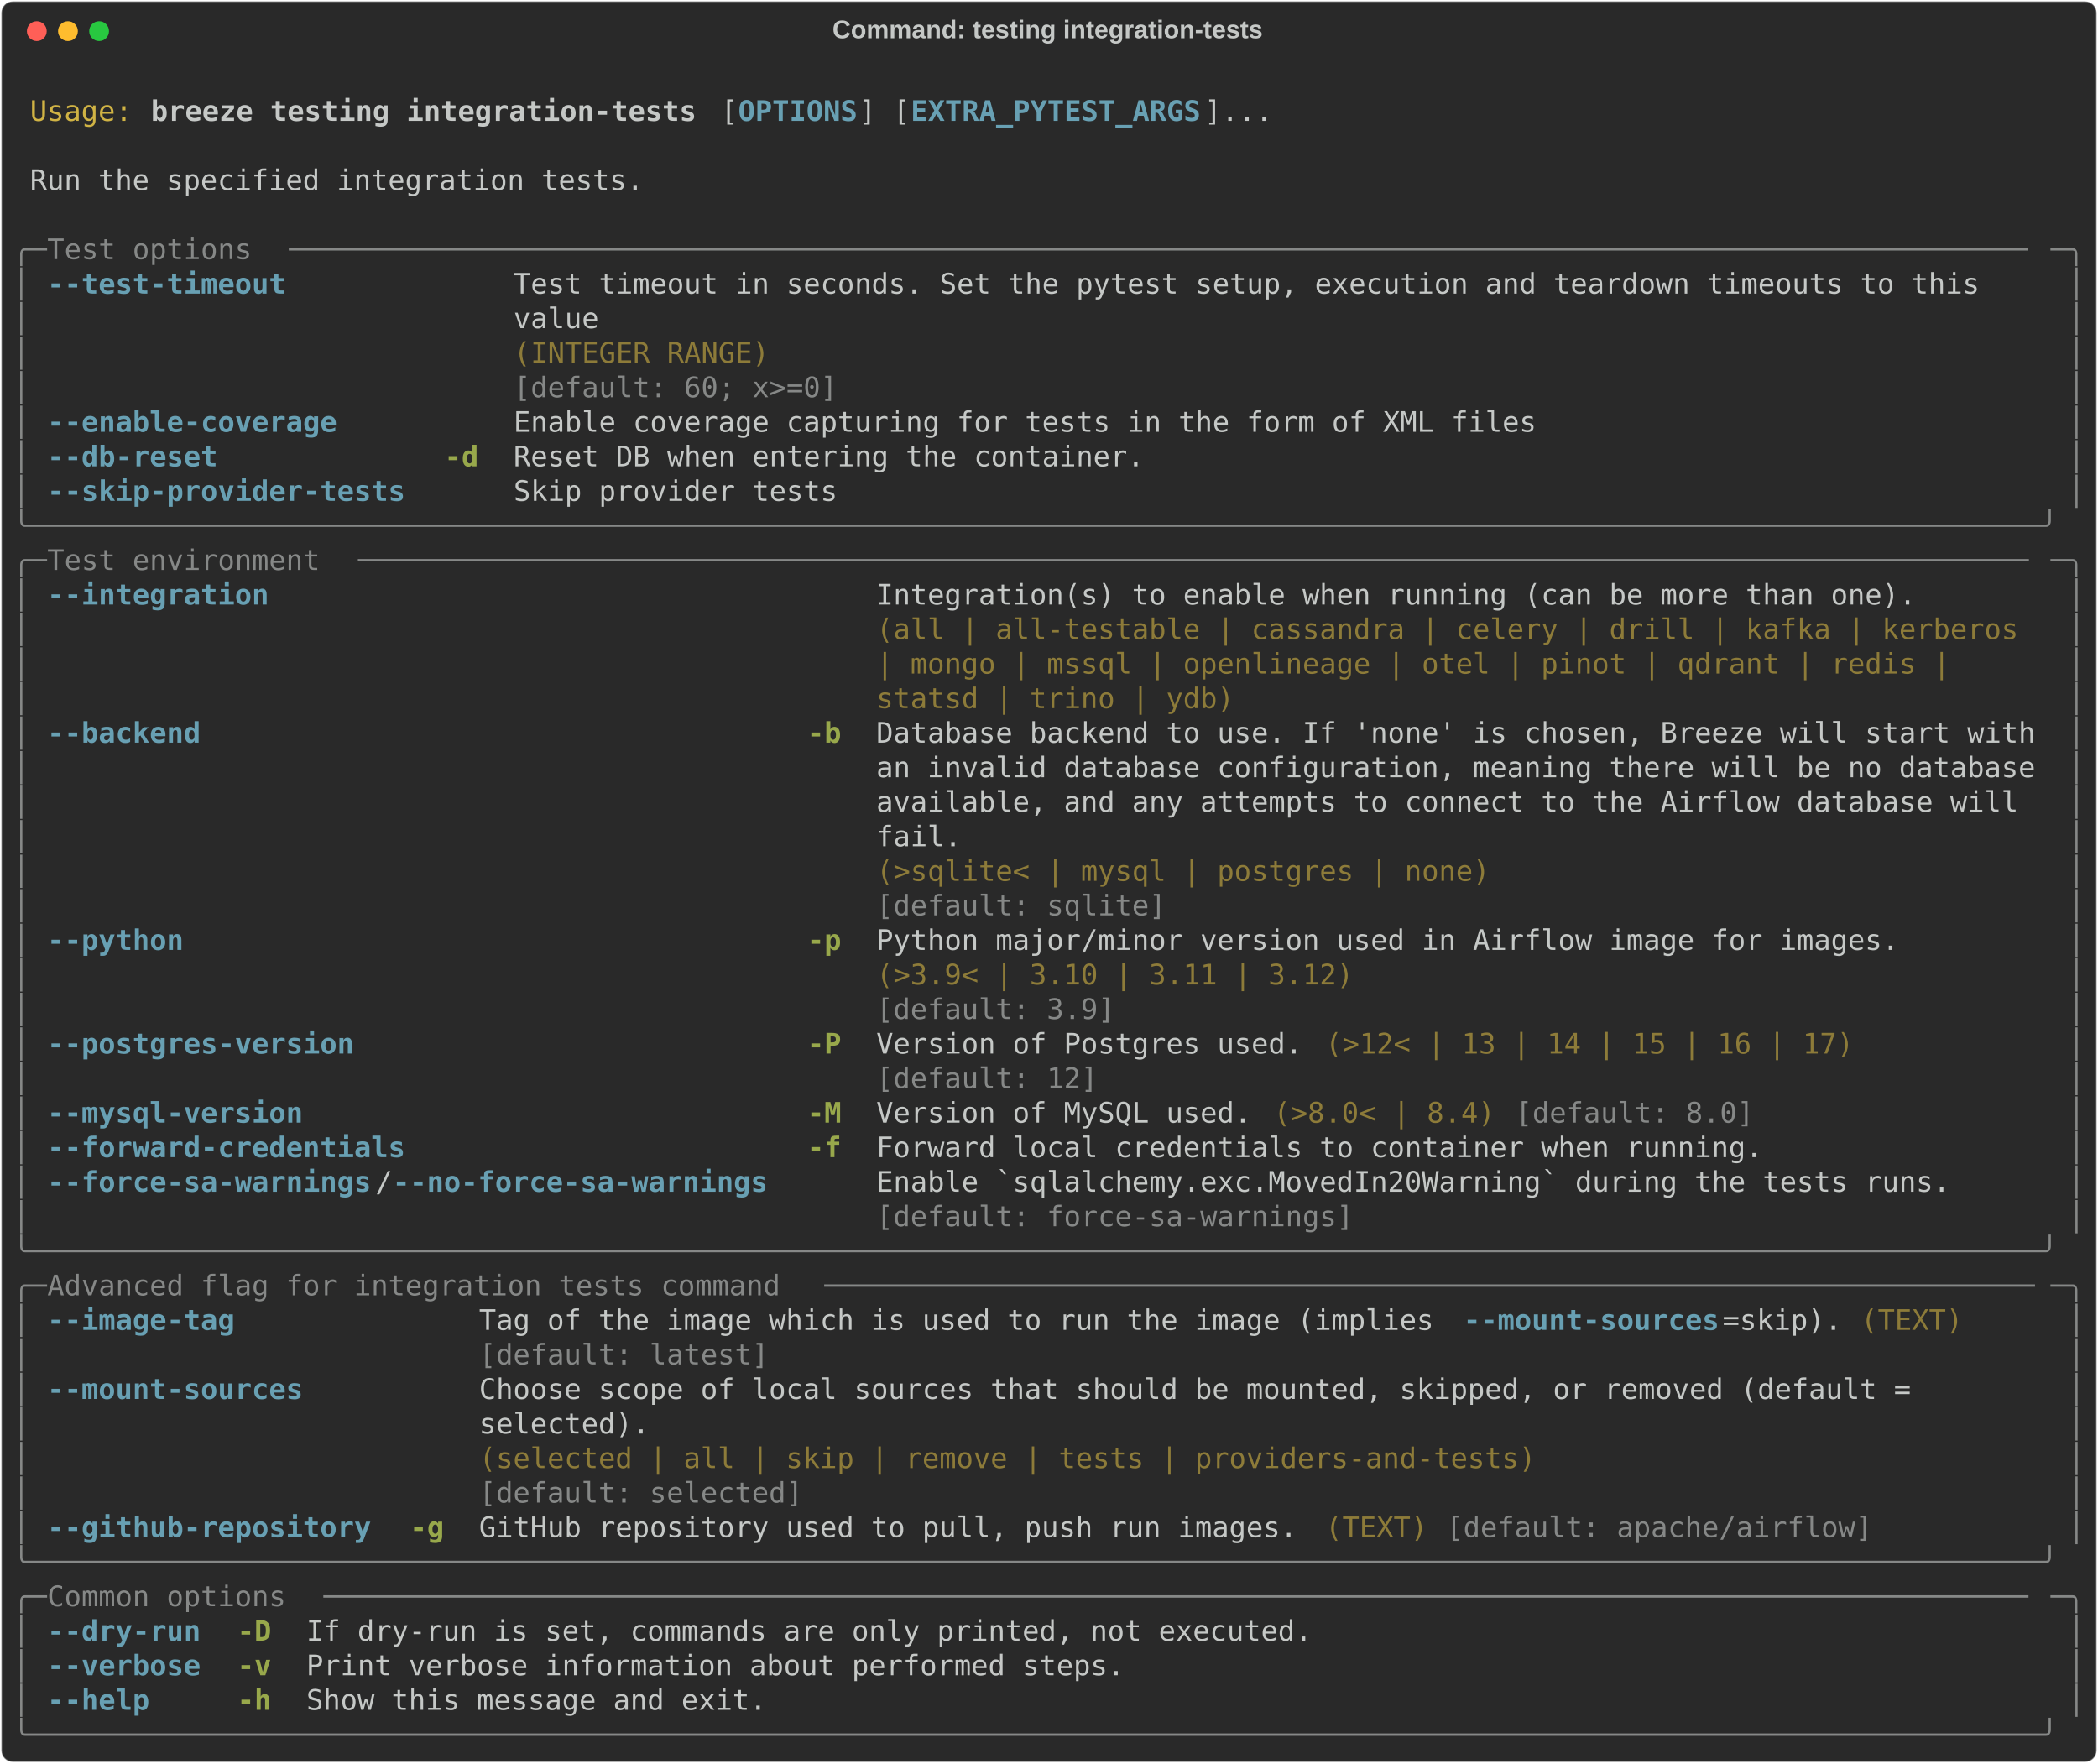
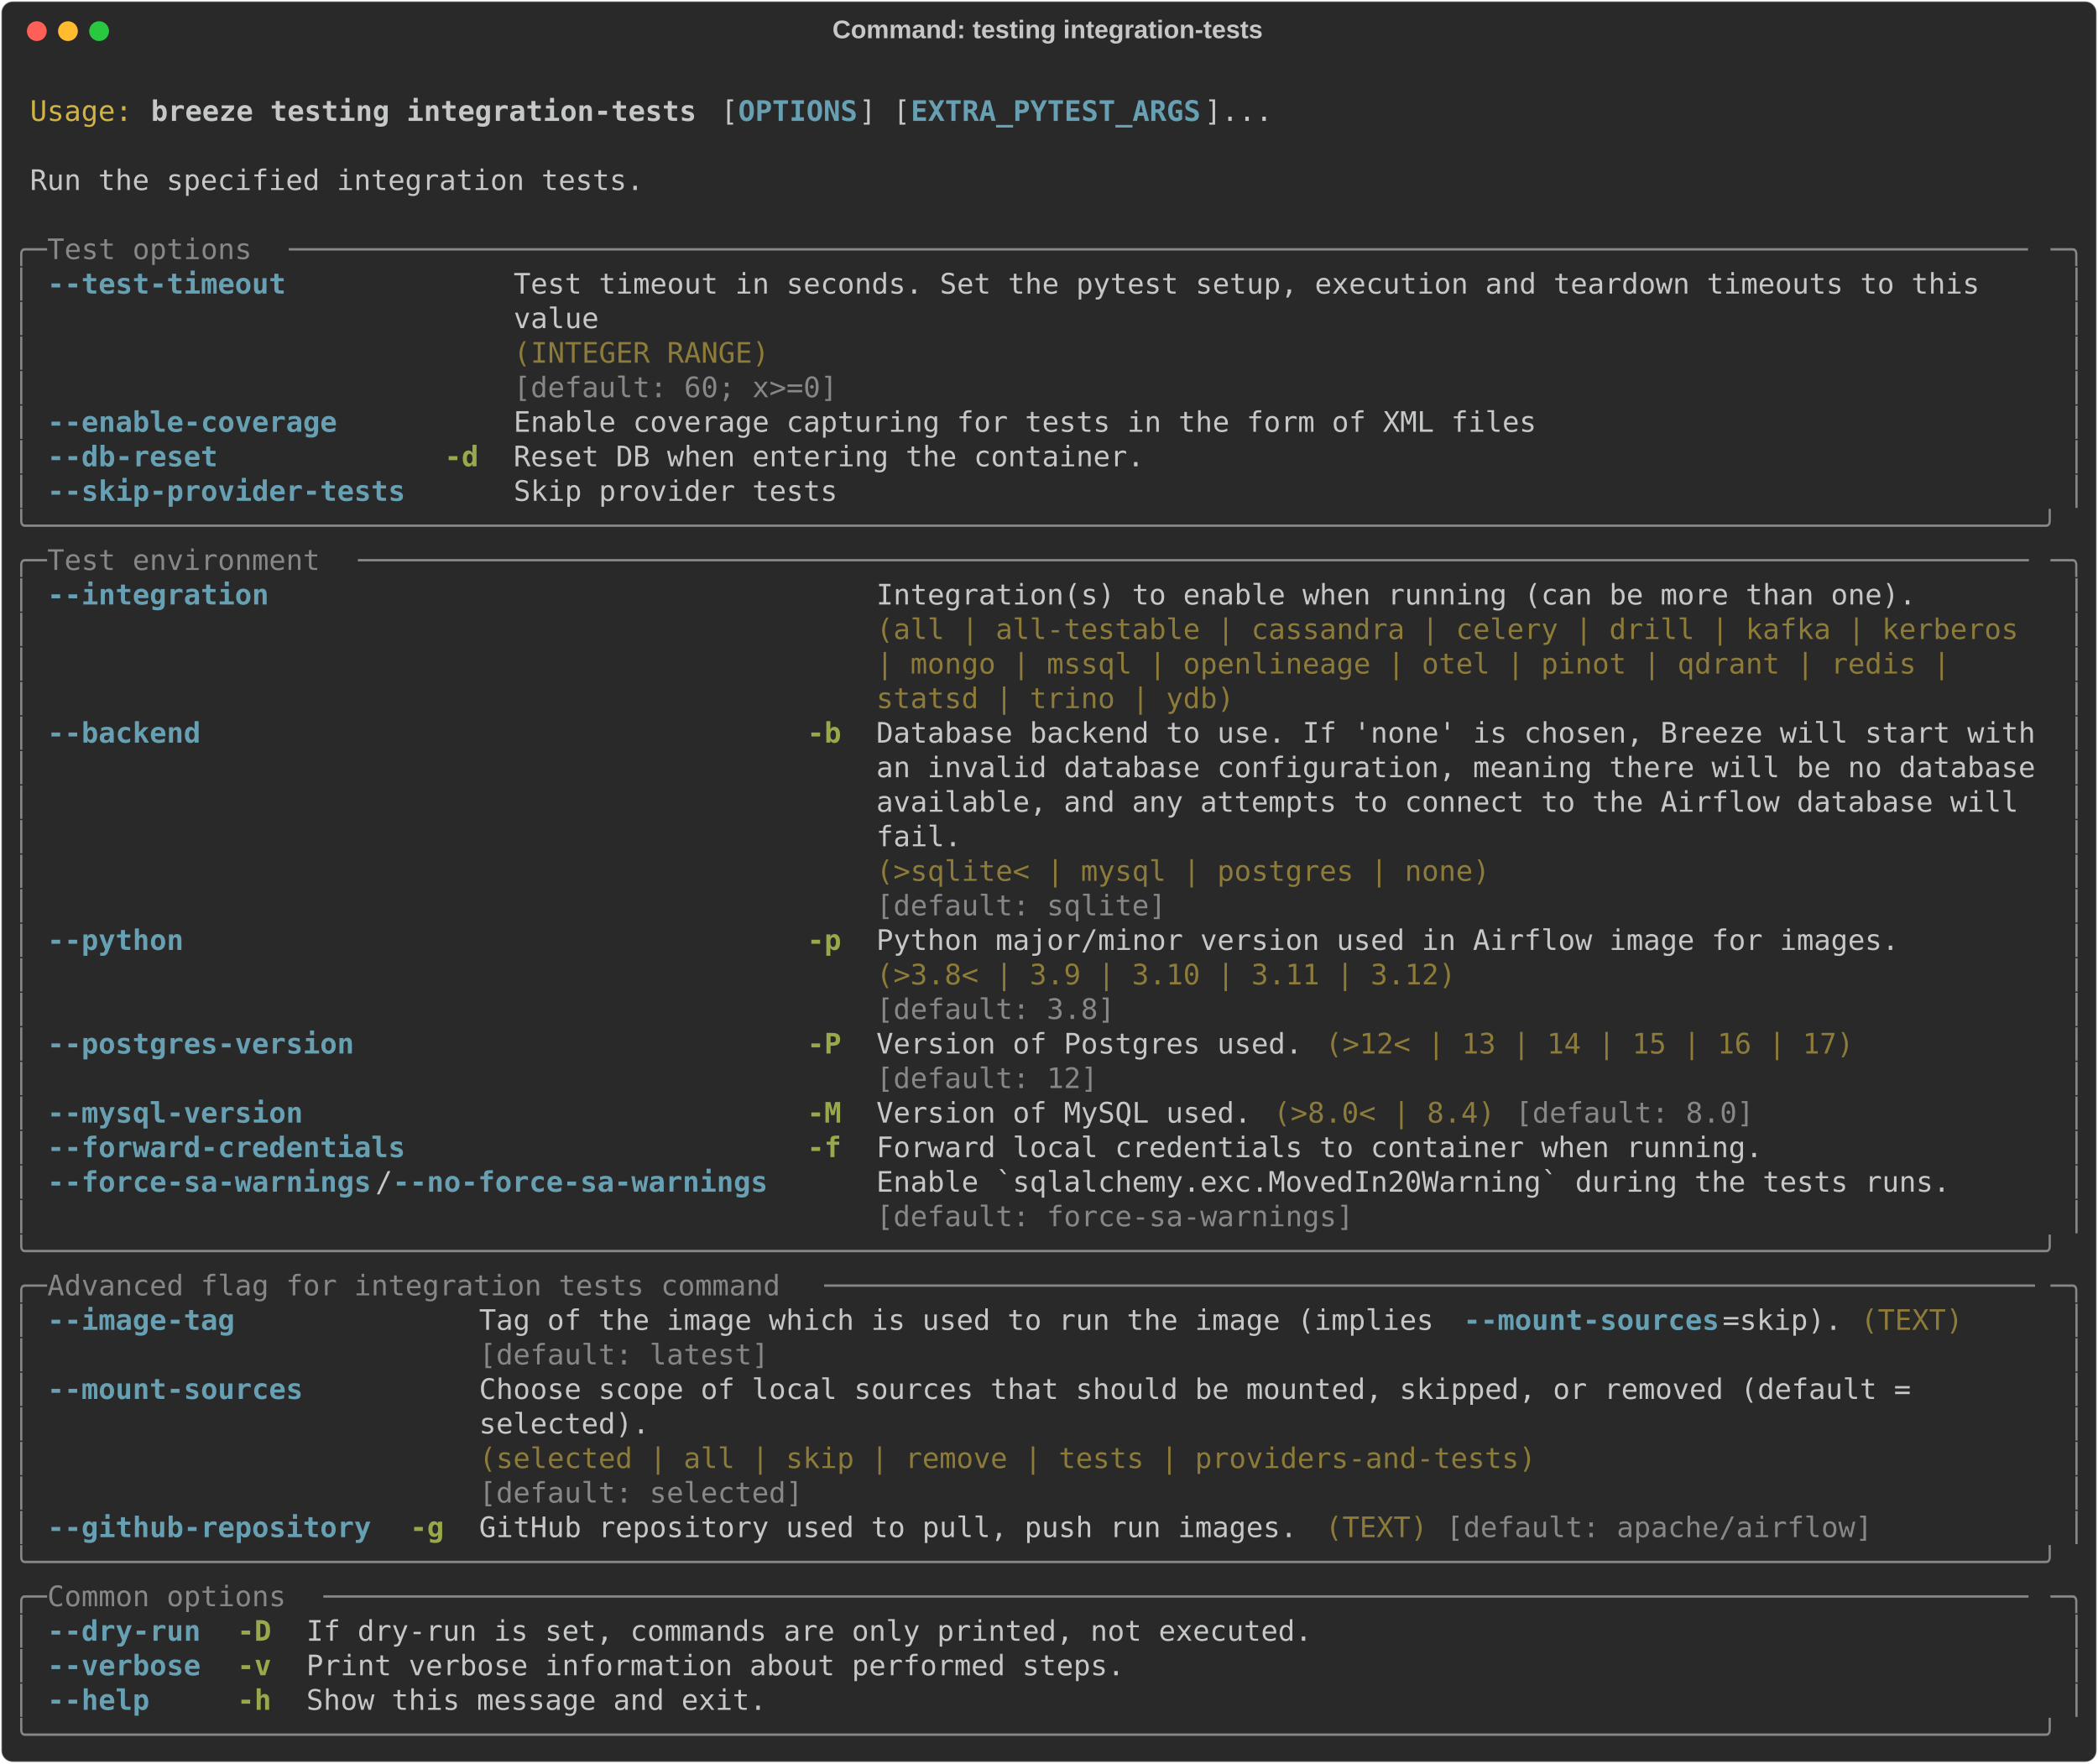
<svg xmlns="http://www.w3.org/2000/svg" class="rich-terminal" viewBox="0 0 1482 1245.6">
  <style>

    @font-face {
        font-family: "Fira Code";
        src: local("FiraCode-Regular"),
                url("https://cdnjs.cloudflare.com/ajax/libs/firacode/6.2.0/woff2/FiraCode-Regular.woff2") format("woff2"),
                url("https://cdnjs.cloudflare.com/ajax/libs/firacode/6.2.0/woff/FiraCode-Regular.woff") format("woff");
        font-style: normal;
        font-weight: 400;
    }
    @font-face {
        font-family: "Fira Code";
        src: local("FiraCode-Bold"),
                url("https://cdnjs.cloudflare.com/ajax/libs/firacode/6.2.0/woff2/FiraCode-Bold.woff2") format("woff2"),
                url("https://cdnjs.cloudflare.com/ajax/libs/firacode/6.2.0/woff/FiraCode-Bold.woff") format("woff");
        font-style: bold;
        font-weight: 700;
    }

    .breeze-testing-integration-tests-matrix {
        font-family: Fira Code, monospace;
        font-size: 20px;
        line-height: 24.4px;
        font-variant-east-asian: full-width;
    }

    .breeze-testing-integration-tests-title {
        font-size: 18px;
        font-weight: bold;
        font-family: arial;
    }

    .breeze-testing-integration-tests-r1 { fill: #c5c8c6 }
.breeze-testing-integration-tests-r2 { fill: #d0b344 }
.breeze-testing-integration-tests-r3 { fill: #c5c8c6;font-weight: bold }
.breeze-testing-integration-tests-r4 { fill: #68a0b3;font-weight: bold }
.breeze-testing-integration-tests-r5 { fill: #868887 }
.breeze-testing-integration-tests-r6 { fill: #8d7b39 }
.breeze-testing-integration-tests-r7 { fill: #98a84b;font-weight: bold }
    </style>
  <defs>
    <clipPath id="breeze-testing-integration-tests-clip-terminal">
      <rect x="0" y="0" width="1463.0" height="1194.6" />
    </clipPath>
    <clipPath id="breeze-testing-integration-tests-line-0">
      <rect x="0" y="1.5" width="1464" height="24.65" />
    </clipPath>
    <clipPath id="breeze-testing-integration-tests-line-1">
      <rect x="0" y="25.9" width="1464" height="24.65" />
    </clipPath>
    <clipPath id="breeze-testing-integration-tests-line-2">
      <rect x="0" y="50.3" width="1464" height="24.65" />
    </clipPath>
    <clipPath id="breeze-testing-integration-tests-line-3">
      <rect x="0" y="74.7" width="1464" height="24.65" />
    </clipPath>
    <clipPath id="breeze-testing-integration-tests-line-4">
      <rect x="0" y="99.1" width="1464" height="24.65" />
    </clipPath>
    <clipPath id="breeze-testing-integration-tests-line-5">
      <rect x="0" y="123.5" width="1464" height="24.65" />
    </clipPath>
    <clipPath id="breeze-testing-integration-tests-line-6">
      <rect x="0" y="147.9" width="1464" height="24.65" />
    </clipPath>
    <clipPath id="breeze-testing-integration-tests-line-7">
      <rect x="0" y="172.3" width="1464" height="24.65" />
    </clipPath>
    <clipPath id="breeze-testing-integration-tests-line-8">
      <rect x="0" y="196.7" width="1464" height="24.65" />
    </clipPath>
    <clipPath id="breeze-testing-integration-tests-line-9">
      <rect x="0" y="221.1" width="1464" height="24.65" />
    </clipPath>
    <clipPath id="breeze-testing-integration-tests-line-10">
      <rect x="0" y="245.5" width="1464" height="24.65" />
    </clipPath>
    <clipPath id="breeze-testing-integration-tests-line-11">
      <rect x="0" y="269.9" width="1464" height="24.65" />
    </clipPath>
    <clipPath id="breeze-testing-integration-tests-line-12">
      <rect x="0" y="294.3" width="1464" height="24.65" />
    </clipPath>
    <clipPath id="breeze-testing-integration-tests-line-13">
      <rect x="0" y="318.7" width="1464" height="24.65" />
    </clipPath>
    <clipPath id="breeze-testing-integration-tests-line-14">
      <rect x="0" y="343.1" width="1464" height="24.65" />
    </clipPath>
    <clipPath id="breeze-testing-integration-tests-line-15">
      <rect x="0" y="367.5" width="1464" height="24.65" />
    </clipPath>
    <clipPath id="breeze-testing-integration-tests-line-16">
      <rect x="0" y="391.9" width="1464" height="24.65" />
    </clipPath>
    <clipPath id="breeze-testing-integration-tests-line-17">
      <rect x="0" y="416.3" width="1464" height="24.65" />
    </clipPath>
    <clipPath id="breeze-testing-integration-tests-line-18">
      <rect x="0" y="440.7" width="1464" height="24.65" />
    </clipPath>
    <clipPath id="breeze-testing-integration-tests-line-19">
      <rect x="0" y="465.1" width="1464" height="24.65" />
    </clipPath>
    <clipPath id="breeze-testing-integration-tests-line-20">
      <rect x="0" y="489.5" width="1464" height="24.65" />
    </clipPath>
    <clipPath id="breeze-testing-integration-tests-line-21">
      <rect x="0" y="513.9" width="1464" height="24.65" />
    </clipPath>
    <clipPath id="breeze-testing-integration-tests-line-22">
      <rect x="0" y="538.3" width="1464" height="24.65" />
    </clipPath>
    <clipPath id="breeze-testing-integration-tests-line-23">
      <rect x="0" y="562.7" width="1464" height="24.65" />
    </clipPath>
    <clipPath id="breeze-testing-integration-tests-line-24">
      <rect x="0" y="587.1" width="1464" height="24.65" />
    </clipPath>
    <clipPath id="breeze-testing-integration-tests-line-25">
      <rect x="0" y="611.5" width="1464" height="24.65" />
    </clipPath>
    <clipPath id="breeze-testing-integration-tests-line-26">
      <rect x="0" y="635.9" width="1464" height="24.65" />
    </clipPath>
    <clipPath id="breeze-testing-integration-tests-line-27">
      <rect x="0" y="660.3" width="1464" height="24.65" />
    </clipPath>
    <clipPath id="breeze-testing-integration-tests-line-28">
      <rect x="0" y="684.7" width="1464" height="24.65" />
    </clipPath>
    <clipPath id="breeze-testing-integration-tests-line-29">
      <rect x="0" y="709.1" width="1464" height="24.65" />
    </clipPath>
    <clipPath id="breeze-testing-integration-tests-line-30">
      <rect x="0" y="733.5" width="1464" height="24.65" />
    </clipPath>
    <clipPath id="breeze-testing-integration-tests-line-31">
      <rect x="0" y="757.9" width="1464" height="24.65" />
    </clipPath>
    <clipPath id="breeze-testing-integration-tests-line-32">
      <rect x="0" y="782.3" width="1464" height="24.65" />
    </clipPath>
    <clipPath id="breeze-testing-integration-tests-line-33">
      <rect x="0" y="806.7" width="1464" height="24.65" />
    </clipPath>
    <clipPath id="breeze-testing-integration-tests-line-34">
      <rect x="0" y="831.1" width="1464" height="24.65" />
    </clipPath>
    <clipPath id="breeze-testing-integration-tests-line-35">
      <rect x="0" y="855.5" width="1464" height="24.65" />
    </clipPath>
    <clipPath id="breeze-testing-integration-tests-line-36">
      <rect x="0" y="879.9" width="1464" height="24.65" />
    </clipPath>
    <clipPath id="breeze-testing-integration-tests-line-37">
      <rect x="0" y="904.3" width="1464" height="24.65" />
    </clipPath>
    <clipPath id="breeze-testing-integration-tests-line-38">
      <rect x="0" y="928.7" width="1464" height="24.65" />
    </clipPath>
    <clipPath id="breeze-testing-integration-tests-line-39">
      <rect x="0" y="953.1" width="1464" height="24.65" />
    </clipPath>
    <clipPath id="breeze-testing-integration-tests-line-40">
      <rect x="0" y="977.5" width="1464" height="24.65" />
    </clipPath>
    <clipPath id="breeze-testing-integration-tests-line-41">
      <rect x="0" y="1001.9" width="1464" height="24.65" />
    </clipPath>
    <clipPath id="breeze-testing-integration-tests-line-42">
      <rect x="0" y="1026.3" width="1464" height="24.65" />
    </clipPath>
    <clipPath id="breeze-testing-integration-tests-line-43">
      <rect x="0" y="1050.7" width="1464" height="24.65" />
    </clipPath>
    <clipPath id="breeze-testing-integration-tests-line-44">
      <rect x="0" y="1075.1" width="1464" height="24.65" />
    </clipPath>
    <clipPath id="breeze-testing-integration-tests-line-45">
      <rect x="0" y="1099.5" width="1464" height="24.65" />
    </clipPath>
    <clipPath id="breeze-testing-integration-tests-line-46">
      <rect x="0" y="1123.9" width="1464" height="24.65" />
    </clipPath>
    <clipPath id="breeze-testing-integration-tests-line-47">
      <rect x="0" y="1148.3" width="1464" height="24.65" />
    </clipPath>
  </defs>
  <rect fill="#292929" stroke="rgba(255,255,255,0.35)" stroke-width="1" x="1" y="1" width="1480" height="1243.6" rx="8" />
  <text class="breeze-testing-integration-tests-title" fill="#c5c8c6" text-anchor="middle" x="740" y="27">Command: testing integration-tests</text>
  <g transform="translate(26,22)">
    <circle cx="0" cy="0" r="7" fill="#ff5f57" />
    <circle cx="22" cy="0" r="7" fill="#febc2e" />
    <circle cx="44" cy="0" r="7" fill="#28c840" />
  </g>
  <g transform="translate(9, 41)" clip-path="url(#breeze-testing-integration-tests-clip-terminal)">
    <g class="breeze-testing-integration-tests-matrix">
      <text class="breeze-testing-integration-tests-r1" x="1464" y="20" textLength="12.2" clip-path="url(#breeze-testing-integration-tests-line-0)">
</text>
      <text class="breeze-testing-integration-tests-r2" x="12.2" y="44.4" textLength="73.2" clip-path="url(#breeze-testing-integration-tests-line-1)">Usage:</text>
      <text class="breeze-testing-integration-tests-r3" x="97.6" y="44.4" textLength="390.4" clip-path="url(#breeze-testing-integration-tests-line-1)">breeze testing integration-tests</text>
      <text class="breeze-testing-integration-tests-r1" x="500.2" y="44.4" textLength="12.2" clip-path="url(#breeze-testing-integration-tests-line-1)">[</text>
      <text class="breeze-testing-integration-tests-r4" x="512.4" y="44.4" textLength="85.4" clip-path="url(#breeze-testing-integration-tests-line-1)">OPTIONS</text>
      <text class="breeze-testing-integration-tests-r1" x="597.8" y="44.4" textLength="36.6" clip-path="url(#breeze-testing-integration-tests-line-1)">] [</text>
      <text class="breeze-testing-integration-tests-r4" x="634.4" y="44.4" textLength="207.4" clip-path="url(#breeze-testing-integration-tests-line-1)">EXTRA_PYTEST_ARGS</text>
      <text class="breeze-testing-integration-tests-r1" x="841.8" y="44.4" textLength="48.8" clip-path="url(#breeze-testing-integration-tests-line-1)">]...</text>
      <text class="breeze-testing-integration-tests-r1" x="1464" y="44.4" textLength="12.2" clip-path="url(#breeze-testing-integration-tests-line-1)">
</text>
      <text class="breeze-testing-integration-tests-r1" x="1464" y="68.8" textLength="12.2" clip-path="url(#breeze-testing-integration-tests-line-2)">
</text>
      <text class="breeze-testing-integration-tests-r1" x="12.2" y="93.2" textLength="439.2" clip-path="url(#breeze-testing-integration-tests-line-3)">Run the specified integration tests.</text>
      <text class="breeze-testing-integration-tests-r1" x="1464" y="93.2" textLength="12.2" clip-path="url(#breeze-testing-integration-tests-line-3)">
</text>
      <text class="breeze-testing-integration-tests-r1" x="1464" y="117.6" textLength="12.2" clip-path="url(#breeze-testing-integration-tests-line-4)">
</text>
      <text class="breeze-testing-integration-tests-r5" x="0" y="142" textLength="24.4" clip-path="url(#breeze-testing-integration-tests-line-5)">╭─</text>
      <text class="breeze-testing-integration-tests-r5" x="24.4" y="142" textLength="170.8" clip-path="url(#breeze-testing-integration-tests-line-5)"> Test options </text>
      <text class="breeze-testing-integration-tests-r5" x="195.2" y="142" textLength="1244.4" clip-path="url(#breeze-testing-integration-tests-line-5)">──────────────────────────────────────────────────────────────────────────────────────────────────────</text>
      <text class="breeze-testing-integration-tests-r5" x="1439.6" y="142" textLength="24.4" clip-path="url(#breeze-testing-integration-tests-line-5)">─╮</text>
      <text class="breeze-testing-integration-tests-r1" x="1464" y="142" textLength="12.2" clip-path="url(#breeze-testing-integration-tests-line-5)">
</text>
      <text class="breeze-testing-integration-tests-r5" x="0" y="166.4" textLength="12.2" clip-path="url(#breeze-testing-integration-tests-line-6)">│</text>
      <text class="breeze-testing-integration-tests-r4" x="24.4" y="166.4" textLength="170.8" clip-path="url(#breeze-testing-integration-tests-line-6)">--test-timeout</text>
      <text class="breeze-testing-integration-tests-r1" x="353.8" y="166.4" textLength="1085.8" clip-path="url(#breeze-testing-integration-tests-line-6)">Test timeout in seconds. Set the pytest setup, execution and teardown timeouts to this   </text>
      <text class="breeze-testing-integration-tests-r5" x="1451.8" y="166.4" textLength="12.2" clip-path="url(#breeze-testing-integration-tests-line-6)">│</text>
      <text class="breeze-testing-integration-tests-r1" x="1464" y="166.4" textLength="12.2" clip-path="url(#breeze-testing-integration-tests-line-6)">
</text>
      <text class="breeze-testing-integration-tests-r5" x="0" y="190.8" textLength="12.2" clip-path="url(#breeze-testing-integration-tests-line-7)">│</text>
      <text class="breeze-testing-integration-tests-r1" x="353.8" y="190.8" textLength="1085.8" clip-path="url(#breeze-testing-integration-tests-line-7)">value                                                                                    </text>
      <text class="breeze-testing-integration-tests-r5" x="1451.8" y="190.8" textLength="12.2" clip-path="url(#breeze-testing-integration-tests-line-7)">│</text>
      <text class="breeze-testing-integration-tests-r1" x="1464" y="190.8" textLength="12.2" clip-path="url(#breeze-testing-integration-tests-line-7)">
</text>
      <text class="breeze-testing-integration-tests-r5" x="0" y="215.2" textLength="12.2" clip-path="url(#breeze-testing-integration-tests-line-8)">│</text>
      <text class="breeze-testing-integration-tests-r6" x="353.8" y="215.2" textLength="1085.8" clip-path="url(#breeze-testing-integration-tests-line-8)">(INTEGER RANGE)                                                                          </text>
      <text class="breeze-testing-integration-tests-r5" x="1451.8" y="215.2" textLength="12.2" clip-path="url(#breeze-testing-integration-tests-line-8)">│</text>
      <text class="breeze-testing-integration-tests-r1" x="1464" y="215.2" textLength="12.2" clip-path="url(#breeze-testing-integration-tests-line-8)">
</text>
      <text class="breeze-testing-integration-tests-r5" x="0" y="239.6" textLength="12.2" clip-path="url(#breeze-testing-integration-tests-line-9)">│</text>
      <text class="breeze-testing-integration-tests-r5" x="353.8" y="239.6" textLength="1085.8" clip-path="url(#breeze-testing-integration-tests-line-9)">[default: 60; x&gt;=0]                                                                      </text>
      <text class="breeze-testing-integration-tests-r5" x="1451.8" y="239.6" textLength="12.2" clip-path="url(#breeze-testing-integration-tests-line-9)">│</text>
      <text class="breeze-testing-integration-tests-r1" x="1464" y="239.6" textLength="12.2" clip-path="url(#breeze-testing-integration-tests-line-9)">
</text>
      <text class="breeze-testing-integration-tests-r5" x="0" y="264" textLength="12.2" clip-path="url(#breeze-testing-integration-tests-line-10)">│</text>
      <text class="breeze-testing-integration-tests-r4" x="24.4" y="264" textLength="207.4" clip-path="url(#breeze-testing-integration-tests-line-10)">--enable-coverage</text>
      <text class="breeze-testing-integration-tests-r1" x="353.8" y="264" textLength="732" clip-path="url(#breeze-testing-integration-tests-line-10)">Enable coverage capturing for tests in the form of XML files</text>
      <text class="breeze-testing-integration-tests-r5" x="1451.8" y="264" textLength="12.2" clip-path="url(#breeze-testing-integration-tests-line-10)">│</text>
      <text class="breeze-testing-integration-tests-r1" x="1464" y="264" textLength="12.2" clip-path="url(#breeze-testing-integration-tests-line-10)">
</text>
      <text class="breeze-testing-integration-tests-r5" x="0" y="288.4" textLength="12.2" clip-path="url(#breeze-testing-integration-tests-line-11)">│</text>
      <text class="breeze-testing-integration-tests-r4" x="24.4" y="288.4" textLength="122" clip-path="url(#breeze-testing-integration-tests-line-11)">--db-reset</text>
      <text class="breeze-testing-integration-tests-r7" x="305" y="288.4" textLength="24.4" clip-path="url(#breeze-testing-integration-tests-line-11)">-d</text>
      <text class="breeze-testing-integration-tests-r1" x="353.8" y="288.4" textLength="451.4" clip-path="url(#breeze-testing-integration-tests-line-11)">Reset DB when entering the container.</text>
      <text class="breeze-testing-integration-tests-r5" x="1451.8" y="288.4" textLength="12.2" clip-path="url(#breeze-testing-integration-tests-line-11)">│</text>
      <text class="breeze-testing-integration-tests-r1" x="1464" y="288.4" textLength="12.2" clip-path="url(#breeze-testing-integration-tests-line-11)">
</text>
      <text class="breeze-testing-integration-tests-r5" x="0" y="312.8" textLength="12.2" clip-path="url(#breeze-testing-integration-tests-line-12)">│</text>
      <text class="breeze-testing-integration-tests-r4" x="24.4" y="312.8" textLength="256.2" clip-path="url(#breeze-testing-integration-tests-line-12)">--skip-provider-tests</text>
      <text class="breeze-testing-integration-tests-r1" x="353.8" y="312.8" textLength="231.8" clip-path="url(#breeze-testing-integration-tests-line-12)">Skip provider tests</text>
      <text class="breeze-testing-integration-tests-r5" x="1451.8" y="312.8" textLength="12.2" clip-path="url(#breeze-testing-integration-tests-line-12)">│</text>
      <text class="breeze-testing-integration-tests-r1" x="1464" y="312.8" textLength="12.2" clip-path="url(#breeze-testing-integration-tests-line-12)">
</text>
      <text class="breeze-testing-integration-tests-r5" x="0" y="337.2" textLength="1464" clip-path="url(#breeze-testing-integration-tests-line-13)">╰──────────────────────────────────────────────────────────────────────────────────────────────────────────────────────╯</text>
      <text class="breeze-testing-integration-tests-r1" x="1464" y="337.2" textLength="12.2" clip-path="url(#breeze-testing-integration-tests-line-13)">
</text>
      <text class="breeze-testing-integration-tests-r5" x="0" y="361.6" textLength="24.4" clip-path="url(#breeze-testing-integration-tests-line-14)">╭─</text>
      <text class="breeze-testing-integration-tests-r5" x="24.4" y="361.6" textLength="219.6" clip-path="url(#breeze-testing-integration-tests-line-14)"> Test environment </text>
      <text class="breeze-testing-integration-tests-r5" x="244" y="361.6" textLength="1195.6" clip-path="url(#breeze-testing-integration-tests-line-14)">──────────────────────────────────────────────────────────────────────────────────────────────────</text>
      <text class="breeze-testing-integration-tests-r5" x="1439.6" y="361.6" textLength="24.4" clip-path="url(#breeze-testing-integration-tests-line-14)">─╮</text>
      <text class="breeze-testing-integration-tests-r1" x="1464" y="361.6" textLength="12.2" clip-path="url(#breeze-testing-integration-tests-line-14)">
</text>
      <text class="breeze-testing-integration-tests-r5" x="0" y="386" textLength="12.2" clip-path="url(#breeze-testing-integration-tests-line-15)">│</text>
      <text class="breeze-testing-integration-tests-r4" x="24.4" y="386" textLength="158.6" clip-path="url(#breeze-testing-integration-tests-line-15)">--integration</text>
      <text class="breeze-testing-integration-tests-r1" x="610" y="386" textLength="829.6" clip-path="url(#breeze-testing-integration-tests-line-15)">Integration(s) to enable when running (can be more than one).       </text>
      <text class="breeze-testing-integration-tests-r5" x="1451.8" y="386" textLength="12.2" clip-path="url(#breeze-testing-integration-tests-line-15)">│</text>
      <text class="breeze-testing-integration-tests-r1" x="1464" y="386" textLength="12.2" clip-path="url(#breeze-testing-integration-tests-line-15)">
</text>
      <text class="breeze-testing-integration-tests-r5" x="0" y="410.4" textLength="12.2" clip-path="url(#breeze-testing-integration-tests-line-16)">│</text>
      <text class="breeze-testing-integration-tests-r6" x="610" y="410.4" textLength="829.6" clip-path="url(#breeze-testing-integration-tests-line-16)">(all | all-testable | cassandra | celery | drill | kafka | kerberos </text>
      <text class="breeze-testing-integration-tests-r5" x="1451.8" y="410.4" textLength="12.2" clip-path="url(#breeze-testing-integration-tests-line-16)">│</text>
      <text class="breeze-testing-integration-tests-r1" x="1464" y="410.4" textLength="12.2" clip-path="url(#breeze-testing-integration-tests-line-16)">
</text>
      <text class="breeze-testing-integration-tests-r5" x="0" y="434.8" textLength="12.2" clip-path="url(#breeze-testing-integration-tests-line-17)">│</text>
      <text class="breeze-testing-integration-tests-r6" x="610" y="434.8" textLength="829.6" clip-path="url(#breeze-testing-integration-tests-line-17)">| mongo | mssql | openlineage | otel | pinot | qdrant | redis |     </text>
      <text class="breeze-testing-integration-tests-r5" x="1451.8" y="434.8" textLength="12.2" clip-path="url(#breeze-testing-integration-tests-line-17)">│</text>
      <text class="breeze-testing-integration-tests-r1" x="1464" y="434.8" textLength="12.2" clip-path="url(#breeze-testing-integration-tests-line-17)">
</text>
      <text class="breeze-testing-integration-tests-r5" x="0" y="459.2" textLength="12.2" clip-path="url(#breeze-testing-integration-tests-line-18)">│</text>
      <text class="breeze-testing-integration-tests-r6" x="610" y="459.2" textLength="829.6" clip-path="url(#breeze-testing-integration-tests-line-18)">statsd | trino | ydb)                                               </text>
      <text class="breeze-testing-integration-tests-r5" x="1451.8" y="459.2" textLength="12.2" clip-path="url(#breeze-testing-integration-tests-line-18)">│</text>
      <text class="breeze-testing-integration-tests-r1" x="1464" y="459.2" textLength="12.2" clip-path="url(#breeze-testing-integration-tests-line-18)">
</text>
      <text class="breeze-testing-integration-tests-r5" x="0" y="483.6" textLength="12.2" clip-path="url(#breeze-testing-integration-tests-line-19)">│</text>
      <text class="breeze-testing-integration-tests-r4" x="24.4" y="483.6" textLength="109.8" clip-path="url(#breeze-testing-integration-tests-line-19)">--backend</text>
      <text class="breeze-testing-integration-tests-r7" x="561.2" y="483.6" textLength="24.4" clip-path="url(#breeze-testing-integration-tests-line-19)">-b</text>
      <text class="breeze-testing-integration-tests-r1" x="610" y="483.6" textLength="829.6" clip-path="url(#breeze-testing-integration-tests-line-19)">Database backend to use. If 'none' is chosen, Breeze will start with</text>
      <text class="breeze-testing-integration-tests-r5" x="1451.8" y="483.6" textLength="12.2" clip-path="url(#breeze-testing-integration-tests-line-19)">│</text>
      <text class="breeze-testing-integration-tests-r1" x="1464" y="483.6" textLength="12.2" clip-path="url(#breeze-testing-integration-tests-line-19)">
</text>
      <text class="breeze-testing-integration-tests-r5" x="0" y="508" textLength="12.2" clip-path="url(#breeze-testing-integration-tests-line-20)">│</text>
      <text class="breeze-testing-integration-tests-r1" x="610" y="508" textLength="829.6" clip-path="url(#breeze-testing-integration-tests-line-20)">an invalid database configuration, meaning there will be no database</text>
      <text class="breeze-testing-integration-tests-r5" x="1451.8" y="508" textLength="12.2" clip-path="url(#breeze-testing-integration-tests-line-20)">│</text>
      <text class="breeze-testing-integration-tests-r1" x="1464" y="508" textLength="12.2" clip-path="url(#breeze-testing-integration-tests-line-20)">
</text>
      <text class="breeze-testing-integration-tests-r5" x="0" y="532.4" textLength="12.2" clip-path="url(#breeze-testing-integration-tests-line-21)">│</text>
      <text class="breeze-testing-integration-tests-r1" x="610" y="532.4" textLength="829.6" clip-path="url(#breeze-testing-integration-tests-line-21)">available, and any attempts to connect to the Airflow database will </text>
      <text class="breeze-testing-integration-tests-r5" x="1451.8" y="532.4" textLength="12.2" clip-path="url(#breeze-testing-integration-tests-line-21)">│</text>
      <text class="breeze-testing-integration-tests-r1" x="1464" y="532.4" textLength="12.2" clip-path="url(#breeze-testing-integration-tests-line-21)">
</text>
      <text class="breeze-testing-integration-tests-r5" x="0" y="556.8" textLength="12.2" clip-path="url(#breeze-testing-integration-tests-line-22)">│</text>
      <text class="breeze-testing-integration-tests-r1" x="610" y="556.8" textLength="829.6" clip-path="url(#breeze-testing-integration-tests-line-22)">fail.                                                               </text>
      <text class="breeze-testing-integration-tests-r5" x="1451.8" y="556.8" textLength="12.2" clip-path="url(#breeze-testing-integration-tests-line-22)">│</text>
      <text class="breeze-testing-integration-tests-r1" x="1464" y="556.8" textLength="12.2" clip-path="url(#breeze-testing-integration-tests-line-22)">
</text>
      <text class="breeze-testing-integration-tests-r5" x="0" y="581.2" textLength="12.2" clip-path="url(#breeze-testing-integration-tests-line-23)">│</text>
      <text class="breeze-testing-integration-tests-r6" x="610" y="581.2" textLength="829.6" clip-path="url(#breeze-testing-integration-tests-line-23)">(&gt;sqlite&lt; | mysql | postgres | none)                                </text>
      <text class="breeze-testing-integration-tests-r5" x="1451.8" y="581.2" textLength="12.2" clip-path="url(#breeze-testing-integration-tests-line-23)">│</text>
      <text class="breeze-testing-integration-tests-r1" x="1464" y="581.2" textLength="12.2" clip-path="url(#breeze-testing-integration-tests-line-23)">
</text>
      <text class="breeze-testing-integration-tests-r5" x="0" y="605.6" textLength="12.2" clip-path="url(#breeze-testing-integration-tests-line-24)">│</text>
      <text class="breeze-testing-integration-tests-r5" x="610" y="605.6" textLength="829.6" clip-path="url(#breeze-testing-integration-tests-line-24)">[default: sqlite]                                                   </text>
      <text class="breeze-testing-integration-tests-r5" x="1451.8" y="605.6" textLength="12.2" clip-path="url(#breeze-testing-integration-tests-line-24)">│</text>
      <text class="breeze-testing-integration-tests-r1" x="1464" y="605.6" textLength="12.2" clip-path="url(#breeze-testing-integration-tests-line-24)">
</text>
      <text class="breeze-testing-integration-tests-r5" x="0" y="630" textLength="12.2" clip-path="url(#breeze-testing-integration-tests-line-25)">│</text>
      <text class="breeze-testing-integration-tests-r4" x="24.4" y="630" textLength="97.6" clip-path="url(#breeze-testing-integration-tests-line-25)">--python</text>
      <text class="breeze-testing-integration-tests-r7" x="561.2" y="630" textLength="24.4" clip-path="url(#breeze-testing-integration-tests-line-25)">-p</text>
      <text class="breeze-testing-integration-tests-r1" x="610" y="630" textLength="732" clip-path="url(#breeze-testing-integration-tests-line-25)">Python major/minor version used in Airflow image for images.</text>
      <text class="breeze-testing-integration-tests-r5" x="1451.8" y="630" textLength="12.2" clip-path="url(#breeze-testing-integration-tests-line-25)">│</text>
      <text class="breeze-testing-integration-tests-r1" x="1464" y="630" textLength="12.2" clip-path="url(#breeze-testing-integration-tests-line-25)">
</text>
      <text class="breeze-testing-integration-tests-r5" x="0" y="654.4" textLength="12.2" clip-path="url(#breeze-testing-integration-tests-line-26)">│</text>
-       <text class="breeze-testing-integration-tests-r6" x="610" y="654.4" textLength="732" clip-path="url(#breeze-testing-integration-tests-line-26)">(&gt;3.9&lt; | 3.10 | 3.11 | 3.12)                                </text>
+       <text class="breeze-testing-integration-tests-r6" x="610" y="654.4" textLength="732" clip-path="url(#breeze-testing-integration-tests-line-26)">(&gt;3.8&lt; | 3.9 | 3.10 | 3.11 | 3.12)                          </text>
      <text class="breeze-testing-integration-tests-r5" x="1451.8" y="654.4" textLength="12.2" clip-path="url(#breeze-testing-integration-tests-line-26)">│</text>
      <text class="breeze-testing-integration-tests-r1" x="1464" y="654.4" textLength="12.2" clip-path="url(#breeze-testing-integration-tests-line-26)">
</text>
      <text class="breeze-testing-integration-tests-r5" x="0" y="678.8" textLength="12.2" clip-path="url(#breeze-testing-integration-tests-line-27)">│</text>
-       <text class="breeze-testing-integration-tests-r5" x="610" y="678.8" textLength="732" clip-path="url(#breeze-testing-integration-tests-line-27)">[default: 3.9]                                              </text>
+       <text class="breeze-testing-integration-tests-r5" x="610" y="678.8" textLength="732" clip-path="url(#breeze-testing-integration-tests-line-27)">[default: 3.8]                                              </text>
      <text class="breeze-testing-integration-tests-r5" x="1451.8" y="678.8" textLength="12.2" clip-path="url(#breeze-testing-integration-tests-line-27)">│</text>
      <text class="breeze-testing-integration-tests-r1" x="1464" y="678.8" textLength="12.2" clip-path="url(#breeze-testing-integration-tests-line-27)">
</text>
      <text class="breeze-testing-integration-tests-r5" x="0" y="703.2" textLength="12.2" clip-path="url(#breeze-testing-integration-tests-line-28)">│</text>
      <text class="breeze-testing-integration-tests-r4" x="24.4" y="703.2" textLength="219.6" clip-path="url(#breeze-testing-integration-tests-line-28)">--postgres-version</text>
      <text class="breeze-testing-integration-tests-r7" x="561.2" y="703.2" textLength="24.4" clip-path="url(#breeze-testing-integration-tests-line-28)">-P</text>
      <text class="breeze-testing-integration-tests-r1" x="610" y="703.2" textLength="305" clip-path="url(#breeze-testing-integration-tests-line-28)">Version of Postgres used.</text>
      <text class="breeze-testing-integration-tests-r6" x="927.2" y="703.2" textLength="378.2" clip-path="url(#breeze-testing-integration-tests-line-28)">(&gt;12&lt; | 13 | 14 | 15 | 16 | 17)</text>
      <text class="breeze-testing-integration-tests-r5" x="1451.8" y="703.2" textLength="12.2" clip-path="url(#breeze-testing-integration-tests-line-28)">│</text>
      <text class="breeze-testing-integration-tests-r1" x="1464" y="703.2" textLength="12.2" clip-path="url(#breeze-testing-integration-tests-line-28)">
</text>
      <text class="breeze-testing-integration-tests-r5" x="0" y="727.6" textLength="12.2" clip-path="url(#breeze-testing-integration-tests-line-29)">│</text>
      <text class="breeze-testing-integration-tests-r5" x="610" y="727.6" textLength="305" clip-path="url(#breeze-testing-integration-tests-line-29)">[default: 12]            </text>
      <text class="breeze-testing-integration-tests-r5" x="1451.8" y="727.6" textLength="12.2" clip-path="url(#breeze-testing-integration-tests-line-29)">│</text>
      <text class="breeze-testing-integration-tests-r1" x="1464" y="727.6" textLength="12.2" clip-path="url(#breeze-testing-integration-tests-line-29)">
</text>
      <text class="breeze-testing-integration-tests-r5" x="0" y="752" textLength="12.2" clip-path="url(#breeze-testing-integration-tests-line-30)">│</text>
      <text class="breeze-testing-integration-tests-r4" x="24.4" y="752" textLength="183" clip-path="url(#breeze-testing-integration-tests-line-30)">--mysql-version</text>
      <text class="breeze-testing-integration-tests-r7" x="561.2" y="752" textLength="24.4" clip-path="url(#breeze-testing-integration-tests-line-30)">-M</text>
      <text class="breeze-testing-integration-tests-r1" x="610" y="752" textLength="268.4" clip-path="url(#breeze-testing-integration-tests-line-30)">Version of MySQL used.</text>
      <text class="breeze-testing-integration-tests-r6" x="890.6" y="752" textLength="158.6" clip-path="url(#breeze-testing-integration-tests-line-30)">(&gt;8.0&lt; | 8.4)</text>
      <text class="breeze-testing-integration-tests-r5" x="1061.4" y="752" textLength="170.8" clip-path="url(#breeze-testing-integration-tests-line-30)">[default: 8.0]</text>
      <text class="breeze-testing-integration-tests-r5" x="1451.8" y="752" textLength="12.2" clip-path="url(#breeze-testing-integration-tests-line-30)">│</text>
      <text class="breeze-testing-integration-tests-r1" x="1464" y="752" textLength="12.2" clip-path="url(#breeze-testing-integration-tests-line-30)">
</text>
      <text class="breeze-testing-integration-tests-r5" x="0" y="776.4" textLength="12.2" clip-path="url(#breeze-testing-integration-tests-line-31)">│</text>
      <text class="breeze-testing-integration-tests-r4" x="24.4" y="776.4" textLength="256.2" clip-path="url(#breeze-testing-integration-tests-line-31)">--forward-credentials</text>
      <text class="breeze-testing-integration-tests-r7" x="561.2" y="776.4" textLength="24.4" clip-path="url(#breeze-testing-integration-tests-line-31)">-f</text>
      <text class="breeze-testing-integration-tests-r1" x="610" y="776.4" textLength="634.4" clip-path="url(#breeze-testing-integration-tests-line-31)">Forward local credentials to container when running.</text>
      <text class="breeze-testing-integration-tests-r5" x="1451.8" y="776.4" textLength="12.2" clip-path="url(#breeze-testing-integration-tests-line-31)">│</text>
      <text class="breeze-testing-integration-tests-r1" x="1464" y="776.4" textLength="12.2" clip-path="url(#breeze-testing-integration-tests-line-31)">
</text>
      <text class="breeze-testing-integration-tests-r5" x="0" y="800.8" textLength="12.2" clip-path="url(#breeze-testing-integration-tests-line-32)">│</text>
      <text class="breeze-testing-integration-tests-r4" x="24.4" y="800.8" textLength="231.8" clip-path="url(#breeze-testing-integration-tests-line-32)">--force-sa-warnings</text>
      <text class="breeze-testing-integration-tests-r1" x="256.2" y="800.8" textLength="12.2" clip-path="url(#breeze-testing-integration-tests-line-32)">/</text>
      <text class="breeze-testing-integration-tests-r4" x="268.4" y="800.8" textLength="268.4" clip-path="url(#breeze-testing-integration-tests-line-32)">--no-force-sa-warnings</text>
      <text class="breeze-testing-integration-tests-r1" x="610" y="800.8" textLength="768.6" clip-path="url(#breeze-testing-integration-tests-line-32)">Enable `sqlalchemy.exc.MovedIn20Warning` during the tests runs.</text>
      <text class="breeze-testing-integration-tests-r5" x="1451.8" y="800.8" textLength="12.2" clip-path="url(#breeze-testing-integration-tests-line-32)">│</text>
      <text class="breeze-testing-integration-tests-r1" x="1464" y="800.8" textLength="12.2" clip-path="url(#breeze-testing-integration-tests-line-32)">
</text>
      <text class="breeze-testing-integration-tests-r5" x="0" y="825.2" textLength="12.2" clip-path="url(#breeze-testing-integration-tests-line-33)">│</text>
      <text class="breeze-testing-integration-tests-r5" x="610" y="825.2" textLength="768.6" clip-path="url(#breeze-testing-integration-tests-line-33)">[default: force-sa-warnings]                                   </text>
      <text class="breeze-testing-integration-tests-r5" x="1451.8" y="825.2" textLength="12.2" clip-path="url(#breeze-testing-integration-tests-line-33)">│</text>
      <text class="breeze-testing-integration-tests-r1" x="1464" y="825.2" textLength="12.2" clip-path="url(#breeze-testing-integration-tests-line-33)">
</text>
      <text class="breeze-testing-integration-tests-r5" x="0" y="849.6" textLength="1464" clip-path="url(#breeze-testing-integration-tests-line-34)">╰──────────────────────────────────────────────────────────────────────────────────────────────────────────────────────╯</text>
      <text class="breeze-testing-integration-tests-r1" x="1464" y="849.6" textLength="12.2" clip-path="url(#breeze-testing-integration-tests-line-34)">
</text>
      <text class="breeze-testing-integration-tests-r5" x="0" y="874" textLength="24.4" clip-path="url(#breeze-testing-integration-tests-line-35)">╭─</text>
      <text class="breeze-testing-integration-tests-r5" x="24.4" y="874" textLength="549" clip-path="url(#breeze-testing-integration-tests-line-35)"> Advanced flag for integration tests command </text>
      <text class="breeze-testing-integration-tests-r5" x="573.4" y="874" textLength="866.2" clip-path="url(#breeze-testing-integration-tests-line-35)">───────────────────────────────────────────────────────────────────────</text>
      <text class="breeze-testing-integration-tests-r5" x="1439.6" y="874" textLength="24.4" clip-path="url(#breeze-testing-integration-tests-line-35)">─╮</text>
      <text class="breeze-testing-integration-tests-r1" x="1464" y="874" textLength="12.2" clip-path="url(#breeze-testing-integration-tests-line-35)">
</text>
      <text class="breeze-testing-integration-tests-r5" x="0" y="898.4" textLength="12.2" clip-path="url(#breeze-testing-integration-tests-line-36)">│</text>
      <text class="breeze-testing-integration-tests-r4" x="24.4" y="898.4" textLength="134.2" clip-path="url(#breeze-testing-integration-tests-line-36)">--image-tag</text>
      <text class="breeze-testing-integration-tests-r1" x="329.4" y="898.4" textLength="695.4" clip-path="url(#breeze-testing-integration-tests-line-36)">Tag of the image which is used to run the image (implies </text>
      <text class="breeze-testing-integration-tests-r4" x="1024.8" y="898.4" textLength="183" clip-path="url(#breeze-testing-integration-tests-line-36)">--mount-sources</text>
      <text class="breeze-testing-integration-tests-r1" x="1207.8" y="898.4" textLength="85.4" clip-path="url(#breeze-testing-integration-tests-line-36)">=skip).</text>
      <text class="breeze-testing-integration-tests-r6" x="1305.4" y="898.4" textLength="73.2" clip-path="url(#breeze-testing-integration-tests-line-36)">(TEXT)</text>
      <text class="breeze-testing-integration-tests-r5" x="1451.8" y="898.4" textLength="12.2" clip-path="url(#breeze-testing-integration-tests-line-36)">│</text>
      <text class="breeze-testing-integration-tests-r1" x="1464" y="898.4" textLength="12.2" clip-path="url(#breeze-testing-integration-tests-line-36)">
</text>
      <text class="breeze-testing-integration-tests-r5" x="0" y="922.8" textLength="12.2" clip-path="url(#breeze-testing-integration-tests-line-37)">│</text>
      <text class="breeze-testing-integration-tests-r5" x="329.4" y="922.8" textLength="963.8" clip-path="url(#breeze-testing-integration-tests-line-37)">[default: latest]                                                              </text>
      <text class="breeze-testing-integration-tests-r5" x="1451.8" y="922.8" textLength="12.2" clip-path="url(#breeze-testing-integration-tests-line-37)">│</text>
      <text class="breeze-testing-integration-tests-r1" x="1464" y="922.8" textLength="12.2" clip-path="url(#breeze-testing-integration-tests-line-37)">
</text>
      <text class="breeze-testing-integration-tests-r5" x="0" y="947.2" textLength="12.2" clip-path="url(#breeze-testing-integration-tests-line-38)">│</text>
      <text class="breeze-testing-integration-tests-r4" x="24.4" y="947.2" textLength="183" clip-path="url(#breeze-testing-integration-tests-line-38)">--mount-sources</text>
      <text class="breeze-testing-integration-tests-r1" x="329.4" y="947.2" textLength="1110.2" clip-path="url(#breeze-testing-integration-tests-line-38)">Choose scope of local sources that should be mounted, skipped, or removed (default =       </text>
      <text class="breeze-testing-integration-tests-r5" x="1451.8" y="947.2" textLength="12.2" clip-path="url(#breeze-testing-integration-tests-line-38)">│</text>
      <text class="breeze-testing-integration-tests-r1" x="1464" y="947.2" textLength="12.2" clip-path="url(#breeze-testing-integration-tests-line-38)">
</text>
      <text class="breeze-testing-integration-tests-r5" x="0" y="971.6" textLength="12.2" clip-path="url(#breeze-testing-integration-tests-line-39)">│</text>
      <text class="breeze-testing-integration-tests-r1" x="329.4" y="971.6" textLength="1110.2" clip-path="url(#breeze-testing-integration-tests-line-39)">selected).                                                                                 </text>
      <text class="breeze-testing-integration-tests-r5" x="1451.8" y="971.6" textLength="12.2" clip-path="url(#breeze-testing-integration-tests-line-39)">│</text>
      <text class="breeze-testing-integration-tests-r1" x="1464" y="971.6" textLength="12.2" clip-path="url(#breeze-testing-integration-tests-line-39)">
</text>
      <text class="breeze-testing-integration-tests-r5" x="0" y="996" textLength="12.2" clip-path="url(#breeze-testing-integration-tests-line-40)">│</text>
      <text class="breeze-testing-integration-tests-r6" x="329.4" y="996" textLength="1110.2" clip-path="url(#breeze-testing-integration-tests-line-40)">(selected | all | skip | remove | tests | providers-and-tests)                             </text>
      <text class="breeze-testing-integration-tests-r5" x="1451.8" y="996" textLength="12.2" clip-path="url(#breeze-testing-integration-tests-line-40)">│</text>
      <text class="breeze-testing-integration-tests-r1" x="1464" y="996" textLength="12.2" clip-path="url(#breeze-testing-integration-tests-line-40)">
</text>
      <text class="breeze-testing-integration-tests-r5" x="0" y="1020.4" textLength="12.2" clip-path="url(#breeze-testing-integration-tests-line-41)">│</text>
      <text class="breeze-testing-integration-tests-r5" x="329.4" y="1020.4" textLength="1110.2" clip-path="url(#breeze-testing-integration-tests-line-41)">[default: selected]                                                                        </text>
      <text class="breeze-testing-integration-tests-r5" x="1451.8" y="1020.4" textLength="12.2" clip-path="url(#breeze-testing-integration-tests-line-41)">│</text>
      <text class="breeze-testing-integration-tests-r1" x="1464" y="1020.4" textLength="12.2" clip-path="url(#breeze-testing-integration-tests-line-41)">
</text>
      <text class="breeze-testing-integration-tests-r5" x="0" y="1044.8" textLength="12.2" clip-path="url(#breeze-testing-integration-tests-line-42)">│</text>
      <text class="breeze-testing-integration-tests-r4" x="24.4" y="1044.8" textLength="231.8" clip-path="url(#breeze-testing-integration-tests-line-42)">--github-repository</text>
      <text class="breeze-testing-integration-tests-r7" x="280.6" y="1044.8" textLength="24.4" clip-path="url(#breeze-testing-integration-tests-line-42)">-g</text>
      <text class="breeze-testing-integration-tests-r1" x="329.4" y="1044.8" textLength="585.6" clip-path="url(#breeze-testing-integration-tests-line-42)">GitHub repository used to pull, push run images.</text>
      <text class="breeze-testing-integration-tests-r6" x="927.2" y="1044.8" textLength="73.2" clip-path="url(#breeze-testing-integration-tests-line-42)">(TEXT)</text>
      <text class="breeze-testing-integration-tests-r5" x="1012.6" y="1044.8" textLength="305" clip-path="url(#breeze-testing-integration-tests-line-42)">[default: apache/airflow]</text>
      <text class="breeze-testing-integration-tests-r5" x="1451.8" y="1044.8" textLength="12.2" clip-path="url(#breeze-testing-integration-tests-line-42)">│</text>
      <text class="breeze-testing-integration-tests-r1" x="1464" y="1044.8" textLength="12.2" clip-path="url(#breeze-testing-integration-tests-line-42)">
</text>
      <text class="breeze-testing-integration-tests-r5" x="0" y="1069.2" textLength="1464" clip-path="url(#breeze-testing-integration-tests-line-43)">╰──────────────────────────────────────────────────────────────────────────────────────────────────────────────────────╯</text>
      <text class="breeze-testing-integration-tests-r1" x="1464" y="1069.2" textLength="12.2" clip-path="url(#breeze-testing-integration-tests-line-43)">
</text>
      <text class="breeze-testing-integration-tests-r5" x="0" y="1093.6" textLength="24.4" clip-path="url(#breeze-testing-integration-tests-line-44)">╭─</text>
      <text class="breeze-testing-integration-tests-r5" x="24.4" y="1093.6" textLength="195.2" clip-path="url(#breeze-testing-integration-tests-line-44)"> Common options </text>
      <text class="breeze-testing-integration-tests-r5" x="219.6" y="1093.6" textLength="1220" clip-path="url(#breeze-testing-integration-tests-line-44)">────────────────────────────────────────────────────────────────────────────────────────────────────</text>
      <text class="breeze-testing-integration-tests-r5" x="1439.6" y="1093.6" textLength="24.4" clip-path="url(#breeze-testing-integration-tests-line-44)">─╮</text>
      <text class="breeze-testing-integration-tests-r1" x="1464" y="1093.6" textLength="12.2" clip-path="url(#breeze-testing-integration-tests-line-44)">
</text>
      <text class="breeze-testing-integration-tests-r5" x="0" y="1118" textLength="12.2" clip-path="url(#breeze-testing-integration-tests-line-45)">│</text>
      <text class="breeze-testing-integration-tests-r4" x="24.4" y="1118" textLength="109.8" clip-path="url(#breeze-testing-integration-tests-line-45)">--dry-run</text>
      <text class="breeze-testing-integration-tests-r7" x="158.6" y="1118" textLength="24.4" clip-path="url(#breeze-testing-integration-tests-line-45)">-D</text>
      <text class="breeze-testing-integration-tests-r1" x="207.4" y="1118" textLength="719.8" clip-path="url(#breeze-testing-integration-tests-line-45)">If dry-run is set, commands are only printed, not executed.</text>
      <text class="breeze-testing-integration-tests-r5" x="1451.8" y="1118" textLength="12.2" clip-path="url(#breeze-testing-integration-tests-line-45)">│</text>
      <text class="breeze-testing-integration-tests-r1" x="1464" y="1118" textLength="12.2" clip-path="url(#breeze-testing-integration-tests-line-45)">
</text>
      <text class="breeze-testing-integration-tests-r5" x="0" y="1142.4" textLength="12.2" clip-path="url(#breeze-testing-integration-tests-line-46)">│</text>
      <text class="breeze-testing-integration-tests-r4" x="24.4" y="1142.4" textLength="109.8" clip-path="url(#breeze-testing-integration-tests-line-46)">--verbose</text>
      <text class="breeze-testing-integration-tests-r7" x="158.6" y="1142.4" textLength="24.4" clip-path="url(#breeze-testing-integration-tests-line-46)">-v</text>
      <text class="breeze-testing-integration-tests-r1" x="207.4" y="1142.4" textLength="585.6" clip-path="url(#breeze-testing-integration-tests-line-46)">Print verbose information about performed steps.</text>
      <text class="breeze-testing-integration-tests-r5" x="1451.8" y="1142.4" textLength="12.2" clip-path="url(#breeze-testing-integration-tests-line-46)">│</text>
      <text class="breeze-testing-integration-tests-r1" x="1464" y="1142.4" textLength="12.2" clip-path="url(#breeze-testing-integration-tests-line-46)">
</text>
      <text class="breeze-testing-integration-tests-r5" x="0" y="1166.8" textLength="12.2" clip-path="url(#breeze-testing-integration-tests-line-47)">│</text>
      <text class="breeze-testing-integration-tests-r4" x="24.4" y="1166.8" textLength="73.2" clip-path="url(#breeze-testing-integration-tests-line-47)">--help</text>
      <text class="breeze-testing-integration-tests-r7" x="158.6" y="1166.8" textLength="24.4" clip-path="url(#breeze-testing-integration-tests-line-47)">-h</text>
      <text class="breeze-testing-integration-tests-r1" x="207.4" y="1166.8" textLength="329.4" clip-path="url(#breeze-testing-integration-tests-line-47)">Show this message and exit.</text>
      <text class="breeze-testing-integration-tests-r5" x="1451.8" y="1166.8" textLength="12.2" clip-path="url(#breeze-testing-integration-tests-line-47)">│</text>
      <text class="breeze-testing-integration-tests-r1" x="1464" y="1166.8" textLength="12.2" clip-path="url(#breeze-testing-integration-tests-line-47)">
</text>
      <text class="breeze-testing-integration-tests-r5" x="0" y="1191.2" textLength="1464" clip-path="url(#breeze-testing-integration-tests-line-48)">╰──────────────────────────────────────────────────────────────────────────────────────────────────────────────────────╯</text>
      <text class="breeze-testing-integration-tests-r1" x="1464" y="1191.2" textLength="12.2" clip-path="url(#breeze-testing-integration-tests-line-48)">
</text>
    </g>
  </g>
</svg>
